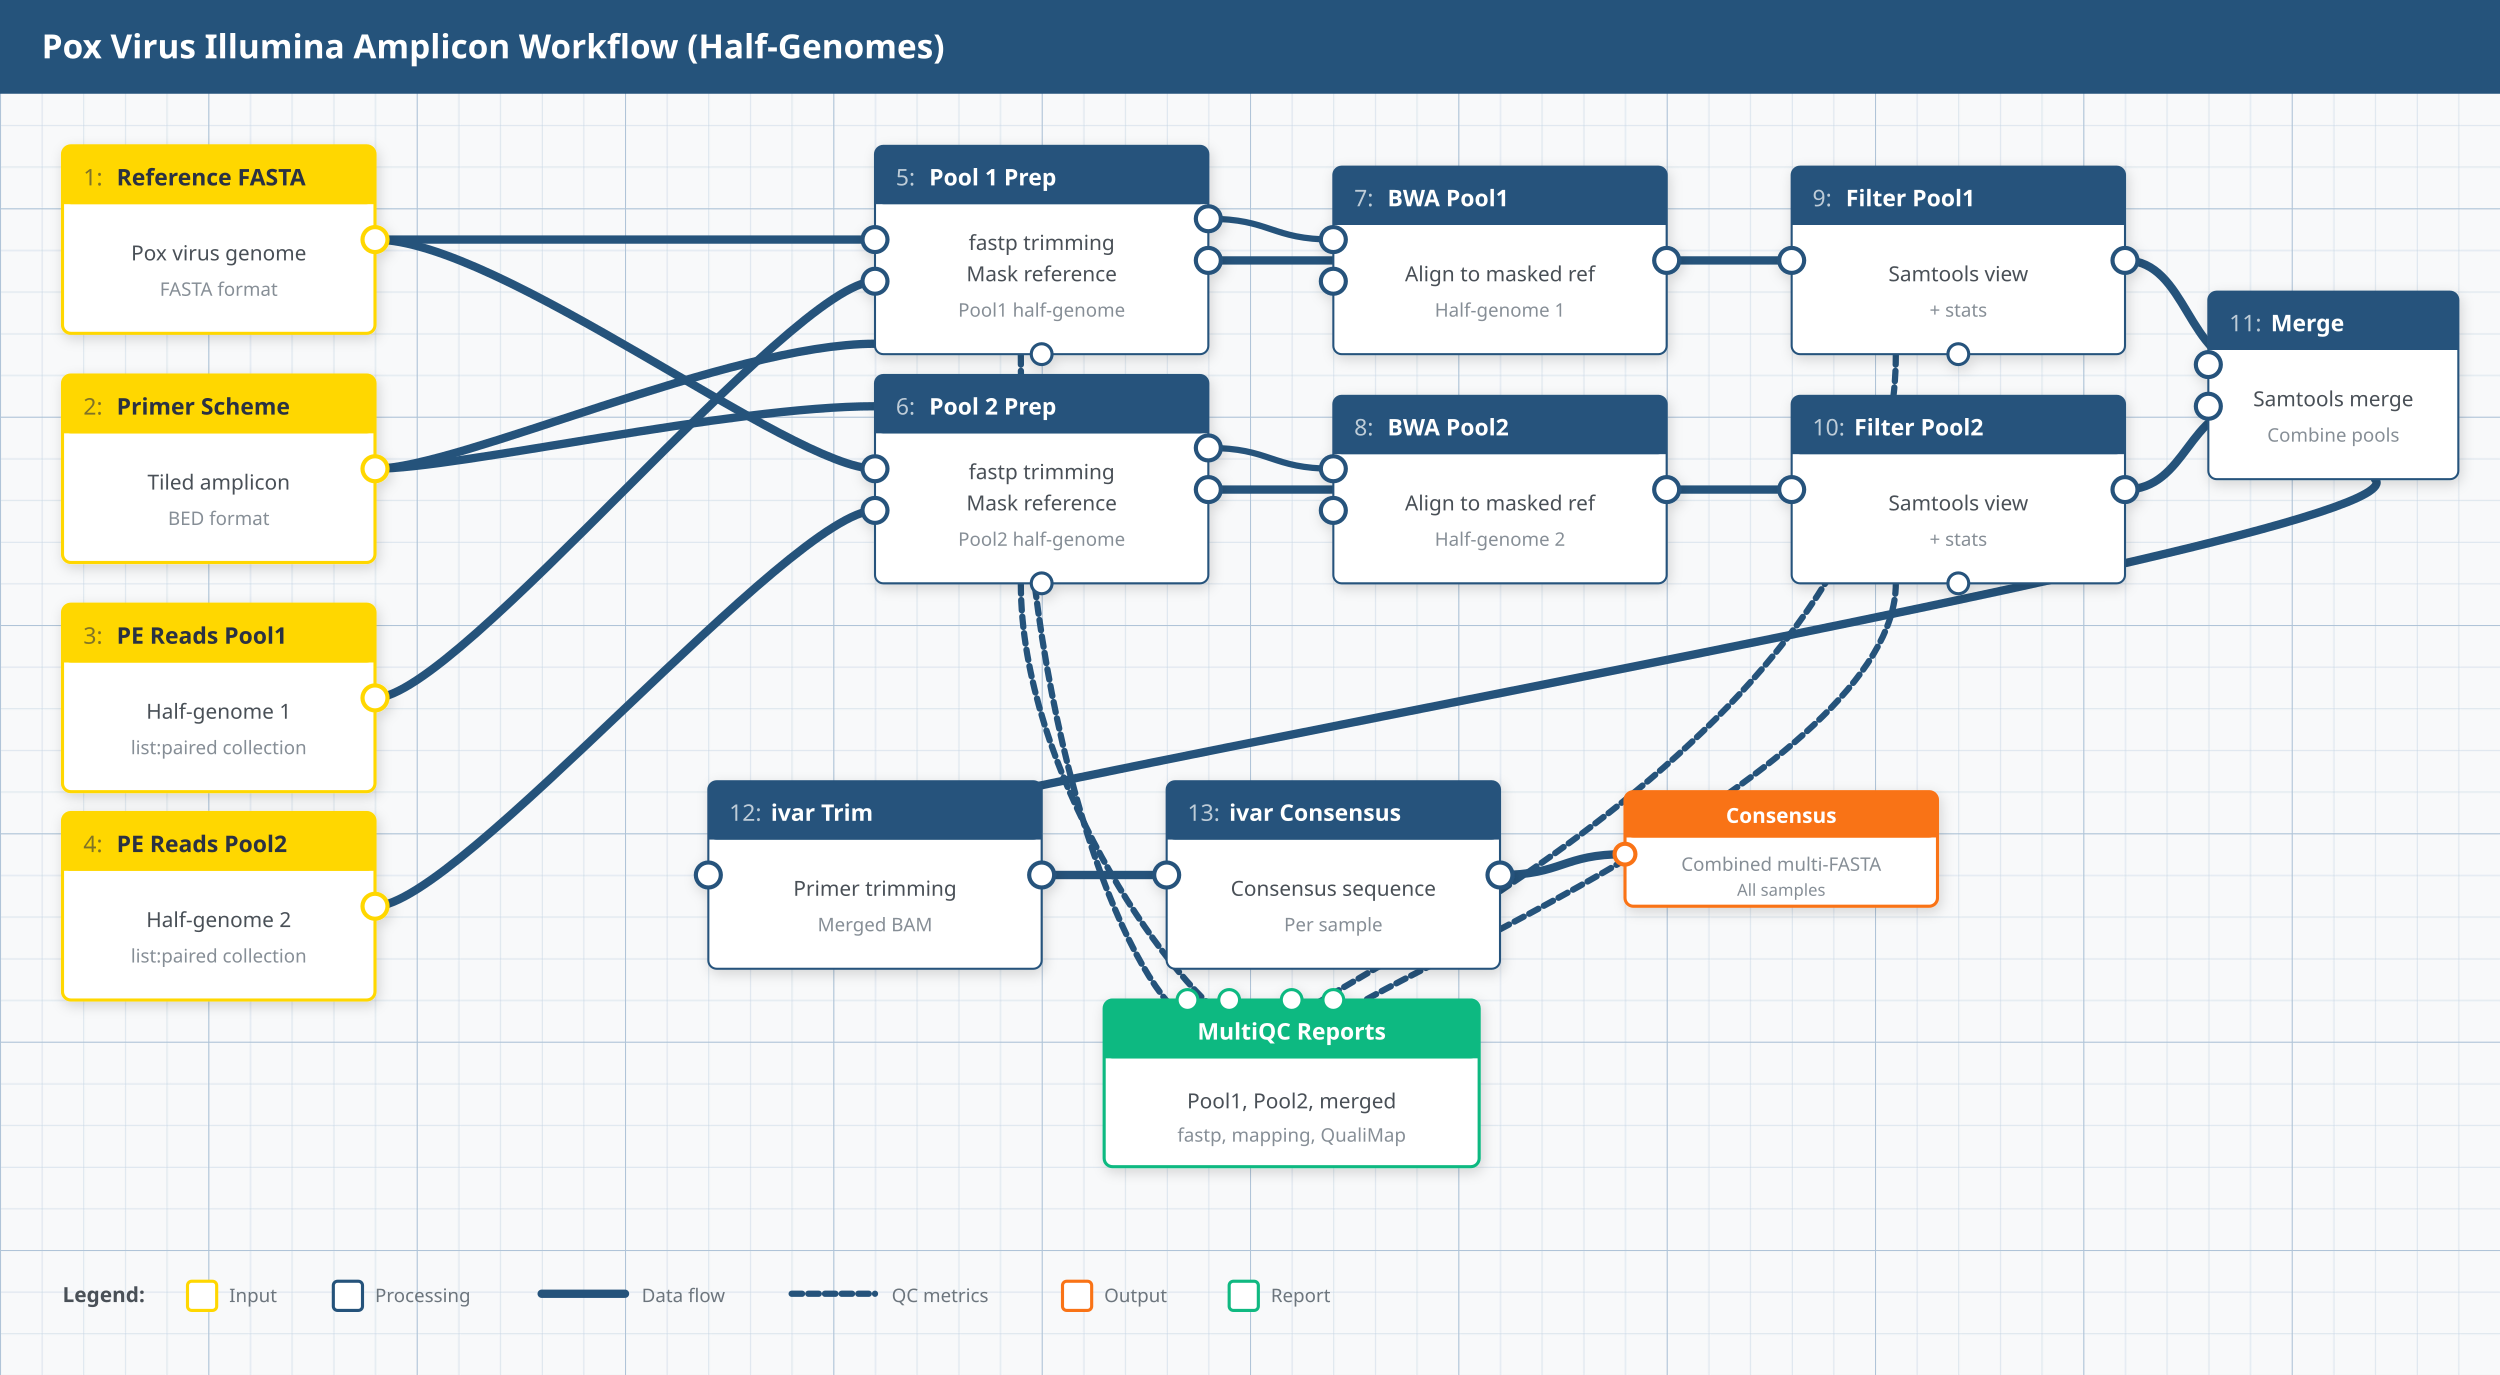
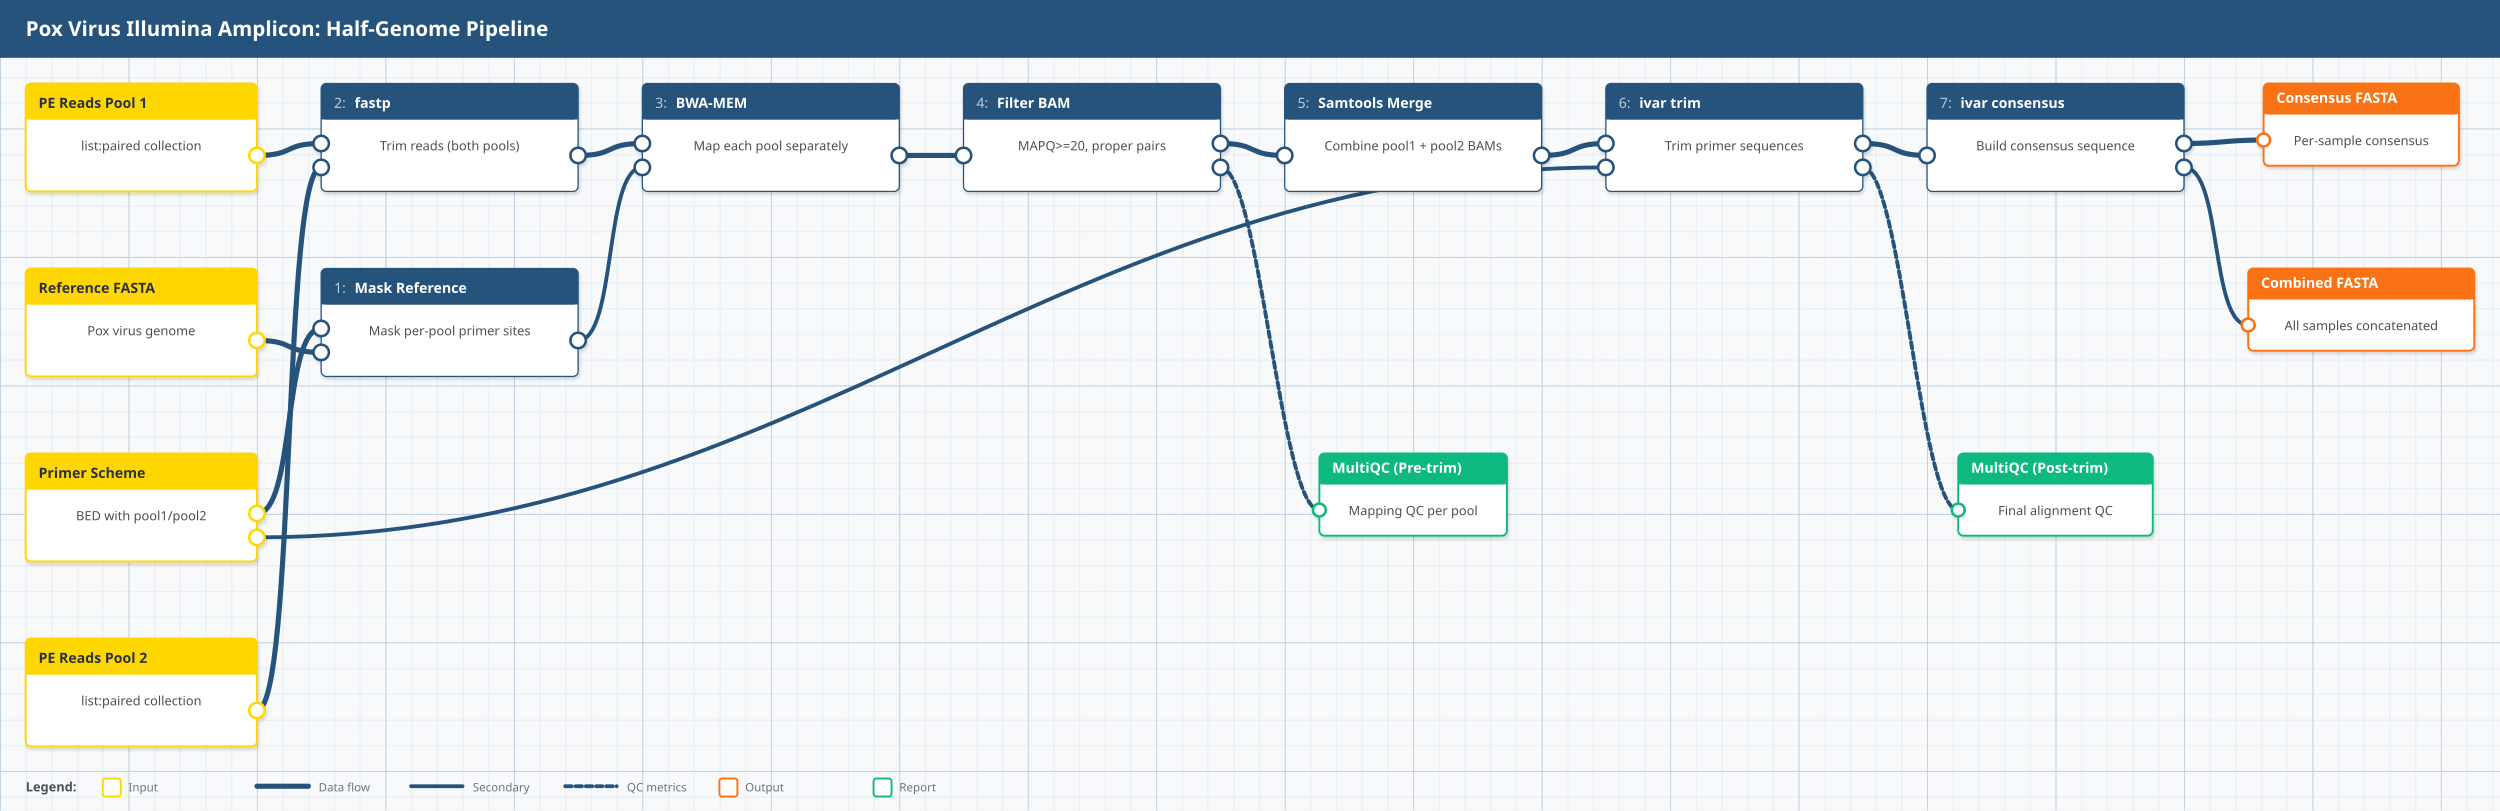
- <svg xmlns="http://www.w3.org/2000/svg" viewBox="0 0 1200 660" role="img" aria-label="Pox Virus Illumina Amplicon Half-Genome workflow diagram">
+ <svg xmlns="http://www.w3.org/2000/svg" viewBox="0 0 1946 631" aria-label="Pox Virus Illumina Amplicon: Half-Genome Pipeline" role="img">
  <defs>
-     <pattern id="grid" width="20" height="20" patternUnits="userSpaceOnUse">
+     <pattern id="wd-grid" width="20" height="20" patternUnits="userSpaceOnUse">
      <path d="M 20 0 L 0 0 0 20" fill="none" stroke="#c5d5e4" stroke-width="0.5" />
    </pattern>
-     <pattern id="grid-major" width="100" height="100" patternUnits="userSpaceOnUse">
-       <rect width="100" height="100" fill="url(#grid)" />
+     <pattern id="wd-grid-major" width="100" height="100" patternUnits="userSpaceOnUse">
+       <rect width="100" height="100" fill="url(#wd-grid)" />
      <path d="M 100 0 L 0 0 0 100" fill="none" stroke="#b0c4d8" stroke-width="1" />
    </pattern>
-     <style>
-       .connection { stroke: #25537b; stroke-width: 4; fill: none; stroke-linecap: round; }
-       .connection-qc { stroke: #25537b; stroke-width: 3; fill: none; stroke-linecap: round; stroke-dasharray: 5 3; }
-       .connection-secondary { stroke: #25537b; stroke-width: 3; fill: none; stroke-linecap: round; }
-       .node-card { filter: drop-shadow(1px 2px 3px rgba(0,0,0,0.15)); }
-     </style>
+     <filter id="wd-shadow" x="-5%" y="-5%" width="115%" height="115%">
+       <feDropShadow dx="1" dy="2" stdDeviation="1.5" flood-opacity="0.15" />
+     </filter>
  </defs>
-   <rect width="1200" height="660" fill="#f8f9fa" />
-   <rect width="1200" height="660" fill="url(#grid-major)" />
-   <rect x="0" y="0" width="1200" height="45" fill="#25537b" />
-   <text x="20" y="28" font-family="system-ui, sans-serif" font-size="16" font-weight="600" fill="white">Pox Virus Illumina Amplicon Workflow (Half-Genomes)</text>
-   <path class="connection" d="M 180 115 C 240 115, 380 115, 420 115" />
-   <path class="connection" d="M 180 115 C 240 115, 380 225, 420 225" />
-   <path class="connection" d="M 180 225 C 220 225, 350 165, 420 165" />
-   <path class="connection" d="M 180 225 C 220 225, 350 195, 420 195" />
-   <path class="connection" d="M 180 335 C 220 335, 380 135, 420 135" />
-   <path class="connection" d="M 180 435 C 220 435, 380 245, 420 245" />
-   <path class="connection" d="M 580 125 C 615 125, 610 125, 640 125" />
-   <path class="connection-secondary" d="M 580 105 C 610 105, 610 115, 640 115" />
-   <path class="connection" d="M 580 235 C 615 235, 610 235, 640 235" />
-   <path class="connection-secondary" d="M 580 215 C 610 215, 610 225, 640 225" />
-   <path class="connection" d="M 800 125 C 835 125, 830 125, 860 125" />
-   <path class="connection" d="M 800 235 C 835 235, 830 235, 860 235" />
-   <path class="connection" d="M 1020 125 C 1050 125, 1050 175, 1080 175" />
-   <path class="connection" d="M 1020 235 C 1050 235, 1050 195, 1080 195" />
-   <path class="connection" d="M 1140 230 C 1170 260, 310 400, 340 420" />
-   <path class="connection" d="M 500 420 C 540 420, 530 420, 560 420" />
-   <path class="connection" d="M 720 420 C 750 420, 750 410, 780 410" />
-   <path class="connection-qc" d="M 490 170 C 490 350, 540 470, 570 490" />
-   <path class="connection-qc" d="M 490 280 C 490 370, 560 470, 590 490" />
-   <path class="connection-qc" d="M 910 170 C 910 350, 640 470, 620 490" />
-   <path class="connection-qc" d="M 910 280 C 910 370, 660 470, 640 490" />
-   <g class="node-card" transform="translate(30, 70)">
-     <rect width="150" height="90" rx="4" fill="white" stroke="#ffd700" stroke-width="1.5" />
-     <rect width="150" height="28" rx="4" fill="#ffd700" />
-     <rect x="0" y="24" width="150" height="4" fill="#ffd700" />
-     <text x="10" y="19" font-family="system-ui, sans-serif" font-size="11" fill="rgba(44,49,67,0.6)">1:</text>
-     <text x="26" y="19" font-family="system-ui, sans-serif" font-size="11" font-weight="600" fill="#2C3143">Reference FASTA</text>
-     <text x="75" y="55" text-anchor="middle" font-family="system-ui, sans-serif" font-size="10" fill="#495057">Pox virus genome</text>
-     <text x="75" y="72" text-anchor="middle" font-family="system-ui, sans-serif" font-size="9" fill="#868e96">FASTA format</text>
-     <circle cx="150" cy="45" r="6" fill="white" stroke="#ffd700" stroke-width="2" />
+   <rect width="1946" height="631" fill="#f8f9fa" />
+   <rect width="1946" height="631" fill="url(#wd-grid-major)" />
+   <rect x="0" y="0" width="1946" height="45" fill="#25537b" />
+   <text x="20" y="28" font-family="system-ui, sans-serif" font-size="16" font-weight="600" fill="white">Pox Virus Illumina Amplicon: Half-Genome Pipeline</text>
+   <path d="M 200.0 121.0 C 230.0 121.0, 220.0 111.7, 250.0 111.7" stroke="#25537b" fill="none" stroke-linecap="round" stroke-width="4" />
+   <path d="M 200.0 553.0 C 230.0 553.0, 220.0 130.3, 250.0 130.3" stroke="#25537b" fill="none" stroke-linecap="round" stroke-width="4" />
+   <path d="M 200.0 399.7 C 230.0 399.7, 220.0 255.7, 250.0 255.7" stroke="#25537b" fill="none" stroke-linecap="round" stroke-width="4" />
+   <path d="M 200.0 265.0 C 230.0 265.0, 220.0 274.3, 250.0 274.3" stroke="#25537b" fill="none" stroke-linecap="round" stroke-width="4" />
+   <path d="M 450.0 121.0 C 480.0 121.0, 470.0 111.7, 500.0 111.7" stroke="#25537b" fill="none" stroke-linecap="round" stroke-width="4" />
+   <path d="M 450.0 265.0 C 480.0 265.0, 470.0 130.3, 500.0 130.3" stroke="#25537b" fill="none" stroke-linecap="round" stroke-width="3" />
+   <path d="M 700.0 121.0 C 730.0 121.0, 720.0 121.0, 750.0 121.0" stroke="#25537b" fill="none" stroke-linecap="round" stroke-width="4" />
+   <path d="M 950.0 111.7 C 980.0 111.7, 970.0 121.0, 1000.0 121.0" stroke="#25537b" fill="none" stroke-linecap="round" stroke-width="4" />
+   <path d="M 1200.0 121.0 C 1230.0 121.0, 1220.0 111.7, 1250.0 111.7" stroke="#25537b" fill="none" stroke-linecap="round" stroke-width="4" />
+   <path d="M 200.0 418.3 C 620.0 418.3, 830.0 130.3, 1250.0 130.3" stroke="#25537b" fill="none" stroke-linecap="round" stroke-width="3" />
+   <path d="M 1450.0 111.7 C 1480.0 111.7, 1470.0 121.0, 1500.0 121.0" stroke="#25537b" fill="none" stroke-linecap="round" stroke-width="4" />
+   <path d="M 1700.0 111.7 C 1730.0 111.7, 1732.0 109.0, 1762.0 109.0" stroke="#25537b" fill="none" stroke-linecap="round" stroke-width="4" />
+   <path d="M 1700.0 130.3 C 1730.0 130.3, 1720.0 253.0, 1750.0 253.0" stroke="#25537b" fill="none" stroke-linecap="round" stroke-width="3" />
+   <path d="M 950.0 130.3 C 980.8 130.3, 996.2 397.0, 1027.0 397.0" stroke="#25537b" fill="none" stroke-linecap="round" stroke-width="3" stroke-dasharray="5 3" />
+   <path d="M 1450.0 130.3 C 1480.0 130.3, 1494.3 397.0, 1524.3 397.0" stroke="#25537b" fill="none" stroke-linecap="round" stroke-width="3" stroke-dasharray="5 3" />
+   <g filter="url(#wd-shadow)" transform="translate(20.0, 209.0)">
+     <rect width="180.0" height="84.0" rx="4" fill="white" stroke="#ffd700" stroke-width="1.5" />
+     <rect width="180.0" height="28" rx="4" fill="#ffd700" />
+     <rect x="0" y="24" width="180.0" height="4" fill="#ffd700" />
+     <text x="10" y="19" font-family="system-ui, sans-serif" font-size="11" font-weight="600" fill="#2C3143">Reference FASTA</text>
+     <text x="90.0" y="52" text-anchor="middle" font-family="system-ui, sans-serif" font-size="10" fill="#495057">Pox virus genome</text>
+     <circle cx="180.0" cy="56.0" r="6" fill="white" stroke="#ffd700" stroke-width="2" />
  </g>
-   <g class="node-card" transform="translate(30, 180)">
-     <rect width="150" height="90" rx="4" fill="white" stroke="#ffd700" stroke-width="1.5" />
-     <rect width="150" height="28" rx="4" fill="#ffd700" />
-     <rect x="0" y="24" width="150" height="4" fill="#ffd700" />
-     <text x="10" y="19" font-family="system-ui, sans-serif" font-size="11" fill="rgba(44,49,67,0.6)">2:</text>
-     <text x="26" y="19" font-family="system-ui, sans-serif" font-size="11" font-weight="600" fill="#2C3143">Primer Scheme</text>
-     <text x="75" y="55" text-anchor="middle" font-family="system-ui, sans-serif" font-size="10" fill="#495057">Tiled amplicon</text>
-     <text x="75" y="72" text-anchor="middle" font-family="system-ui, sans-serif" font-size="9" fill="#868e96">BED format</text>
-     <circle cx="150" cy="45" r="6" fill="white" stroke="#ffd700" stroke-width="2" />
+   <g filter="url(#wd-shadow)" transform="translate(20.0, 353.0)">
+     <rect width="180.0" height="84.0" rx="4" fill="white" stroke="#ffd700" stroke-width="1.5" />
+     <rect width="180.0" height="28" rx="4" fill="#ffd700" />
+     <rect x="0" y="24" width="180.0" height="4" fill="#ffd700" />
+     <text x="10" y="19" font-family="system-ui, sans-serif" font-size="11" font-weight="600" fill="#2C3143">Primer Scheme</text>
+     <text x="90.0" y="52" text-anchor="middle" font-family="system-ui, sans-serif" font-size="10" fill="#495057">BED with pool1/pool2</text>
+     <circle cx="180.0" cy="46.7" r="6" fill="white" stroke="#ffd700" stroke-width="2" />
+     <circle cx="180.0" cy="65.3" r="6" fill="white" stroke="#ffd700" stroke-width="2" />
  </g>
-   <g class="node-card" transform="translate(30, 290)">
-     <rect width="150" height="90" rx="4" fill="white" stroke="#ffd700" stroke-width="1.5" />
-     <rect width="150" height="28" rx="4" fill="#ffd700" />
-     <rect x="0" y="24" width="150" height="4" fill="#ffd700" />
-     <text x="10" y="19" font-family="system-ui, sans-serif" font-size="11" fill="rgba(44,49,67,0.6)">3:</text>
-     <text x="26" y="19" font-family="system-ui, sans-serif" font-size="11" font-weight="600" fill="#2C3143">PE Reads Pool1</text>
-     <text x="75" y="55" text-anchor="middle" font-family="system-ui, sans-serif" font-size="10" fill="#495057">Half-genome 1</text>
-     <text x="75" y="72" text-anchor="middle" font-family="system-ui, sans-serif" font-size="9" fill="#868e96">list:paired collection</text>
-     <circle cx="150" cy="45" r="6" fill="white" stroke="#ffd700" stroke-width="2" />
+   <g filter="url(#wd-shadow)" transform="translate(20.0, 65.0)">
+     <rect width="180.0" height="84.0" rx="4" fill="white" stroke="#ffd700" stroke-width="1.5" />
+     <rect width="180.0" height="28" rx="4" fill="#ffd700" />
+     <rect x="0" y="24" width="180.0" height="4" fill="#ffd700" />
+     <text x="10" y="19" font-family="system-ui, sans-serif" font-size="11" font-weight="600" fill="#2C3143">PE Reads Pool 1</text>
+     <text x="90.0" y="52" text-anchor="middle" font-family="system-ui, sans-serif" font-size="10" fill="#495057">list:paired collection</text>
+     <circle cx="180.0" cy="56.0" r="6" fill="white" stroke="#ffd700" stroke-width="2" />
  </g>
-   <g class="node-card" transform="translate(30, 390)">
-     <rect width="150" height="90" rx="4" fill="white" stroke="#ffd700" stroke-width="1.5" />
-     <rect width="150" height="28" rx="4" fill="#ffd700" />
-     <rect x="0" y="24" width="150" height="4" fill="#ffd700" />
-     <text x="10" y="19" font-family="system-ui, sans-serif" font-size="11" fill="rgba(44,49,67,0.6)">4:</text>
-     <text x="26" y="19" font-family="system-ui, sans-serif" font-size="11" font-weight="600" fill="#2C3143">PE Reads Pool2</text>
-     <text x="75" y="55" text-anchor="middle" font-family="system-ui, sans-serif" font-size="10" fill="#495057">Half-genome 2</text>
-     <text x="75" y="72" text-anchor="middle" font-family="system-ui, sans-serif" font-size="9" fill="#868e96">list:paired collection</text>
-     <circle cx="150" cy="45" r="6" fill="white" stroke="#ffd700" stroke-width="2" />
+   <g filter="url(#wd-shadow)" transform="translate(20.0, 497.0)">
+     <rect width="180.0" height="84.0" rx="4" fill="white" stroke="#ffd700" stroke-width="1.5" />
+     <rect width="180.0" height="28" rx="4" fill="#ffd700" />
+     <rect x="0" y="24" width="180.0" height="4" fill="#ffd700" />
+     <text x="10" y="19" font-family="system-ui, sans-serif" font-size="11" font-weight="600" fill="#2C3143">PE Reads Pool 2</text>
+     <text x="90.0" y="52" text-anchor="middle" font-family="system-ui, sans-serif" font-size="10" fill="#495057">list:paired collection</text>
+     <circle cx="180.0" cy="56.0" r="6" fill="white" stroke="#ffd700" stroke-width="2" />
  </g>
-   <g class="node-card" transform="translate(420, 70)">
-     <rect width="160" height="100" rx="4" fill="white" stroke="#25537b" stroke-width="1" />
-     <rect width="160" height="28" rx="4" fill="#25537b" />
-     <rect x="0" y="24" width="160" height="4" fill="#25537b" />
+   <g filter="url(#wd-shadow)" transform="translate(250.0, 209.0)">
+     <rect width="200.0" height="84.0" rx="4" fill="white" stroke="#25537b" stroke-width="1" />
+     <rect width="200.0" height="28" rx="4" fill="#25537b" />
+     <rect x="0" y="24" width="200.0" height="4" fill="#25537b" />
+     <text x="10" y="19" font-family="system-ui, sans-serif" font-size="11" fill="rgba(255,255,255,0.7)">1:</text>
+     <text x="26" y="19" font-family="system-ui, sans-serif" font-size="11" font-weight="600" fill="white">Mask Reference</text>
+     <text x="100.0" y="52" text-anchor="middle" font-family="system-ui, sans-serif" font-size="10" fill="#495057">Mask per-pool primer sites</text>
+     <circle cx="0.0" cy="46.7" r="6" fill="white" stroke="#25537b" stroke-width="2" />
+     <circle cx="0.0" cy="65.3" r="6" fill="white" stroke="#25537b" stroke-width="2" />
+     <circle cx="200.0" cy="56.0" r="6" fill="white" stroke="#25537b" stroke-width="2" />
+   </g>
+   <g filter="url(#wd-shadow)" transform="translate(250.0, 65.0)">
+     <rect width="200.0" height="84.0" rx="4" fill="white" stroke="#25537b" stroke-width="1" />
+     <rect width="200.0" height="28" rx="4" fill="#25537b" />
+     <rect x="0" y="24" width="200.0" height="4" fill="#25537b" />
+     <text x="10" y="19" font-family="system-ui, sans-serif" font-size="11" fill="rgba(255,255,255,0.7)">2:</text>
+     <text x="26" y="19" font-family="system-ui, sans-serif" font-size="11" font-weight="600" fill="white">fastp</text>
+     <text x="100.0" y="52" text-anchor="middle" font-family="system-ui, sans-serif" font-size="10" fill="#495057">Trim reads (both pools)</text>
+     <circle cx="0.0" cy="46.7" r="6" fill="white" stroke="#25537b" stroke-width="2" />
+     <circle cx="0.0" cy="65.3" r="6" fill="white" stroke="#25537b" stroke-width="2" />
+     <circle cx="200.0" cy="56.0" r="6" fill="white" stroke="#25537b" stroke-width="2" />
+   </g>
+   <g filter="url(#wd-shadow)" transform="translate(500.0, 65.0)">
+     <rect width="200.0" height="84.0" rx="4" fill="white" stroke="#25537b" stroke-width="1" />
+     <rect width="200.0" height="28" rx="4" fill="#25537b" />
+     <rect x="0" y="24" width="200.0" height="4" fill="#25537b" />
+     <text x="10" y="19" font-family="system-ui, sans-serif" font-size="11" fill="rgba(255,255,255,0.7)">3:</text>
+     <text x="26" y="19" font-family="system-ui, sans-serif" font-size="11" font-weight="600" fill="white">BWA-MEM</text>
+     <text x="100.0" y="52" text-anchor="middle" font-family="system-ui, sans-serif" font-size="10" fill="#495057">Map each pool separately</text>
+     <circle cx="0.0" cy="46.7" r="6" fill="white" stroke="#25537b" stroke-width="2" />
+     <circle cx="0.0" cy="65.3" r="6" fill="white" stroke="#25537b" stroke-width="2" />
+     <circle cx="200.0" cy="56.0" r="6" fill="white" stroke="#25537b" stroke-width="2" />
+   </g>
+   <g filter="url(#wd-shadow)" transform="translate(750.0, 65.0)">
+     <rect width="200.0" height="84.0" rx="4" fill="white" stroke="#25537b" stroke-width="1" />
+     <rect width="200.0" height="28" rx="4" fill="#25537b" />
+     <rect x="0" y="24" width="200.0" height="4" fill="#25537b" />
+     <text x="10" y="19" font-family="system-ui, sans-serif" font-size="11" fill="rgba(255,255,255,0.7)">4:</text>
+     <text x="26" y="19" font-family="system-ui, sans-serif" font-size="11" font-weight="600" fill="white">Filter BAM</text>
+     <text x="100.0" y="52" text-anchor="middle" font-family="system-ui, sans-serif" font-size="10" fill="#495057">MAPQ&gt;=20, proper pairs</text>
+     <circle cx="0.0" cy="56.0" r="6" fill="white" stroke="#25537b" stroke-width="2" />
+     <circle cx="200.0" cy="46.7" r="6" fill="white" stroke="#25537b" stroke-width="2" />
+     <circle cx="200.0" cy="65.3" r="6" fill="white" stroke="#25537b" stroke-width="2" />
+   </g>
+   <g filter="url(#wd-shadow)" transform="translate(1000.0, 65.0)">
+     <rect width="200.0" height="84.0" rx="4" fill="white" stroke="#25537b" stroke-width="1" />
+     <rect width="200.0" height="28" rx="4" fill="#25537b" />
+     <rect x="0" y="24" width="200.0" height="4" fill="#25537b" />
    <text x="10" y="19" font-family="system-ui, sans-serif" font-size="11" fill="rgba(255,255,255,0.7)">5:</text>
-     <text x="26" y="19" font-family="system-ui, sans-serif" font-size="11" font-weight="600" fill="white">Pool 1 Prep</text>
-     <text x="80" y="50" text-anchor="middle" font-family="system-ui, sans-serif" font-size="10" fill="#495057">fastp trimming</text>
-     <text x="80" y="65" text-anchor="middle" font-family="system-ui, sans-serif" font-size="10" fill="#495057">Mask reference</text>
-     <text x="80" y="82" text-anchor="middle" font-family="system-ui, sans-serif" font-size="9" fill="#868e96">Pool1 half-genome</text>
-     <circle cx="0" cy="45" r="6" fill="white" stroke="#25537b" stroke-width="2" />
-     <circle cx="0" cy="65" r="6" fill="white" stroke="#25537b" stroke-width="2" />
-     <circle cx="160" cy="35" r="6" fill="white" stroke="#25537b" stroke-width="2" />
-     <circle cx="160" cy="55" r="6" fill="white" stroke="#25537b" stroke-width="2" />
-     <circle cx="80" cy="100" r="5" fill="white" stroke="#25537b" stroke-width="1.5" />
+     <text x="26" y="19" font-family="system-ui, sans-serif" font-size="11" font-weight="600" fill="white">Samtools Merge</text>
+     <text x="100.0" y="52" text-anchor="middle" font-family="system-ui, sans-serif" font-size="10" fill="#495057">Combine pool1 + pool2 BAMs</text>
+     <circle cx="0.0" cy="56.0" r="6" fill="white" stroke="#25537b" stroke-width="2" />
+     <circle cx="200.0" cy="56.0" r="6" fill="white" stroke="#25537b" stroke-width="2" />
  </g>
-   <g class="node-card" transform="translate(420, 180)">
-     <rect width="160" height="100" rx="4" fill="white" stroke="#25537b" stroke-width="1" />
-     <rect width="160" height="28" rx="4" fill="#25537b" />
-     <rect x="0" y="24" width="160" height="4" fill="#25537b" />
+   <g filter="url(#wd-shadow)" transform="translate(1250.0, 65.0)">
+     <rect width="200.0" height="84.0" rx="4" fill="white" stroke="#25537b" stroke-width="1" />
+     <rect width="200.0" height="28" rx="4" fill="#25537b" />
+     <rect x="0" y="24" width="200.0" height="4" fill="#25537b" />
    <text x="10" y="19" font-family="system-ui, sans-serif" font-size="11" fill="rgba(255,255,255,0.7)">6:</text>
-     <text x="26" y="19" font-family="system-ui, sans-serif" font-size="11" font-weight="600" fill="white">Pool 2 Prep</text>
-     <text x="80" y="50" text-anchor="middle" font-family="system-ui, sans-serif" font-size="10" fill="#495057">fastp trimming</text>
-     <text x="80" y="65" text-anchor="middle" font-family="system-ui, sans-serif" font-size="10" fill="#495057">Mask reference</text>
-     <text x="80" y="82" text-anchor="middle" font-family="system-ui, sans-serif" font-size="9" fill="#868e96">Pool2 half-genome</text>
-     <circle cx="0" cy="45" r="6" fill="white" stroke="#25537b" stroke-width="2" />
-     <circle cx="0" cy="65" r="6" fill="white" stroke="#25537b" stroke-width="2" />
-     <circle cx="160" cy="35" r="6" fill="white" stroke="#25537b" stroke-width="2" />
-     <circle cx="160" cy="55" r="6" fill="white" stroke="#25537b" stroke-width="2" />
-     <circle cx="80" cy="100" r="5" fill="white" stroke="#25537b" stroke-width="1.5" />
+     <text x="26" y="19" font-family="system-ui, sans-serif" font-size="11" font-weight="600" fill="white">ivar trim</text>
+     <text x="100.0" y="52" text-anchor="middle" font-family="system-ui, sans-serif" font-size="10" fill="#495057">Trim primer sequences</text>
+     <circle cx="0.0" cy="46.7" r="6" fill="white" stroke="#25537b" stroke-width="2" />
+     <circle cx="0.0" cy="65.3" r="6" fill="white" stroke="#25537b" stroke-width="2" />
+     <circle cx="200.0" cy="46.7" r="6" fill="white" stroke="#25537b" stroke-width="2" />
+     <circle cx="200.0" cy="65.3" r="6" fill="white" stroke="#25537b" stroke-width="2" />
  </g>
-   <g class="node-card" transform="translate(640, 80)">
-     <rect width="160" height="90" rx="4" fill="white" stroke="#25537b" stroke-width="1" />
-     <rect width="160" height="28" rx="4" fill="#25537b" />
-     <rect x="0" y="24" width="160" height="4" fill="#25537b" />
+   <g filter="url(#wd-shadow)" transform="translate(1500.0, 65.0)">
+     <rect width="200.0" height="84.0" rx="4" fill="white" stroke="#25537b" stroke-width="1" />
+     <rect width="200.0" height="28" rx="4" fill="#25537b" />
+     <rect x="0" y="24" width="200.0" height="4" fill="#25537b" />
    <text x="10" y="19" font-family="system-ui, sans-serif" font-size="11" fill="rgba(255,255,255,0.7)">7:</text>
-     <text x="26" y="19" font-family="system-ui, sans-serif" font-size="11" font-weight="600" fill="white">BWA Pool1</text>
-     <text x="80" y="55" text-anchor="middle" font-family="system-ui, sans-serif" font-size="10" fill="#495057">Align to masked ref</text>
-     <text x="80" y="72" text-anchor="middle" font-family="system-ui, sans-serif" font-size="9" fill="#868e96">Half-genome 1</text>
-     <circle cx="0" cy="35" r="6" fill="white" stroke="#25537b" stroke-width="2" />
-     <circle cx="0" cy="55" r="6" fill="white" stroke="#25537b" stroke-width="2" />
-     <circle cx="160" cy="45" r="6" fill="white" stroke="#25537b" stroke-width="2" />
+     <text x="26" y="19" font-family="system-ui, sans-serif" font-size="11" font-weight="600" fill="white">ivar consensus</text>
+     <text x="100.0" y="52" text-anchor="middle" font-family="system-ui, sans-serif" font-size="10" fill="#495057">Build consensus sequence</text>
+     <circle cx="0.0" cy="56.0" r="6" fill="white" stroke="#25537b" stroke-width="2" />
+     <circle cx="200.0" cy="46.7" r="6" fill="white" stroke="#25537b" stroke-width="2" />
+     <circle cx="200.0" cy="65.3" r="6" fill="white" stroke="#25537b" stroke-width="2" />
  </g>
-   <g class="node-card" transform="translate(640, 190)">
-     <rect width="160" height="90" rx="4" fill="white" stroke="#25537b" stroke-width="1" />
-     <rect width="160" height="28" rx="4" fill="#25537b" />
-     <rect x="0" y="24" width="160" height="4" fill="#25537b" />
-     <text x="10" y="19" font-family="system-ui, sans-serif" font-size="11" fill="rgba(255,255,255,0.7)">8:</text>
-     <text x="26" y="19" font-family="system-ui, sans-serif" font-size="11" font-weight="600" fill="white">BWA Pool2</text>
-     <text x="80" y="55" text-anchor="middle" font-family="system-ui, sans-serif" font-size="10" fill="#495057">Align to masked ref</text>
-     <text x="80" y="72" text-anchor="middle" font-family="system-ui, sans-serif" font-size="9" fill="#868e96">Half-genome 2</text>
-     <circle cx="0" cy="35" r="6" fill="white" stroke="#25537b" stroke-width="2" />
-     <circle cx="0" cy="55" r="6" fill="white" stroke="#25537b" stroke-width="2" />
-     <circle cx="160" cy="45" r="6" fill="white" stroke="#25537b" stroke-width="2" />
+   <g filter="url(#wd-shadow)" transform="translate(1762.0, 65.0)">
+     <rect width="152.0" height="64.0" rx="4" fill="white" stroke="#f97316" stroke-width="1.5" />
+     <rect width="152.0" height="24" rx="4" fill="#f97316" />
+     <rect x="0" y="20" width="152.0" height="4" fill="#f97316" />
+     <text x="10" y="15" font-family="system-ui, sans-serif" font-size="11" font-weight="600" fill="white">Consensus FASTA</text>
+     <text x="76.0" y="48" text-anchor="middle" font-family="system-ui, sans-serif" font-size="10" fill="#495057">Per-sample consensus</text>
+     <circle cx="0.0" cy="44.0" r="5" fill="white" stroke="#f97316" stroke-width="2" />
  </g>
-   <g class="node-card" transform="translate(860, 80)">
-     <rect width="160" height="90" rx="4" fill="white" stroke="#25537b" stroke-width="1" />
-     <rect width="160" height="28" rx="4" fill="#25537b" />
-     <rect x="0" y="24" width="160" height="4" fill="#25537b" />
-     <text x="10" y="19" font-family="system-ui, sans-serif" font-size="11" fill="rgba(255,255,255,0.7)">9:</text>
-     <text x="26" y="19" font-family="system-ui, sans-serif" font-size="11" font-weight="600" fill="white">Filter Pool1</text>
-     <text x="80" y="55" text-anchor="middle" font-family="system-ui, sans-serif" font-size="10" fill="#495057">Samtools view</text>
-     <text x="80" y="72" text-anchor="middle" font-family="system-ui, sans-serif" font-size="9" fill="#868e96">+ stats</text>
-     <circle cx="0" cy="45" r="6" fill="white" stroke="#25537b" stroke-width="2" />
-     <circle cx="160" cy="45" r="6" fill="white" stroke="#25537b" stroke-width="2" />
-     <circle cx="80" cy="90" r="5" fill="white" stroke="#25537b" stroke-width="1.5" />
+   <g filter="url(#wd-shadow)" transform="translate(1750.0, 209.0)">
+     <rect width="176.0" height="64.0" rx="4" fill="white" stroke="#f97316" stroke-width="1.5" />
+     <rect width="176.0" height="24" rx="4" fill="#f97316" />
+     <rect x="0" y="20" width="176.0" height="4" fill="#f97316" />
+     <text x="10" y="15" font-family="system-ui, sans-serif" font-size="11" font-weight="600" fill="white">Combined FASTA</text>
+     <text x="88.0" y="48" text-anchor="middle" font-family="system-ui, sans-serif" font-size="10" fill="#495057">All samples concatenated</text>
+     <circle cx="0.0" cy="44.0" r="5" fill="white" stroke="#f97316" stroke-width="2" />
  </g>
-   <g class="node-card" transform="translate(860, 190)">
-     <rect width="160" height="90" rx="4" fill="white" stroke="#25537b" stroke-width="1" />
-     <rect width="160" height="28" rx="4" fill="#25537b" />
-     <rect x="0" y="24" width="160" height="4" fill="#25537b" />
-     <text x="10" y="19" font-family="system-ui, sans-serif" font-size="11" fill="rgba(255,255,255,0.7)">10:</text>
-     <text x="30" y="19" font-family="system-ui, sans-serif" font-size="11" font-weight="600" fill="white">Filter Pool2</text>
-     <text x="80" y="55" text-anchor="middle" font-family="system-ui, sans-serif" font-size="10" fill="#495057">Samtools view</text>
-     <text x="80" y="72" text-anchor="middle" font-family="system-ui, sans-serif" font-size="9" fill="#868e96">+ stats</text>
-     <circle cx="0" cy="45" r="6" fill="white" stroke="#25537b" stroke-width="2" />
-     <circle cx="160" cy="45" r="6" fill="white" stroke="#25537b" stroke-width="2" />
-     <circle cx="80" cy="90" r="5" fill="white" stroke="#25537b" stroke-width="1.5" />
+   <g filter="url(#wd-shadow)" transform="translate(1027.0, 353.0)">
+     <rect width="146.0" height="64.0" rx="4" fill="white" stroke="#10b981" stroke-width="1.5" />
+     <rect width="146.0" height="24" rx="4" fill="#10b981" />
+     <rect x="0" y="20" width="146.0" height="4" fill="#10b981" />
+     <text x="10" y="15" font-family="system-ui, sans-serif" font-size="11" font-weight="600" fill="white">MultiQC (Pre-trim)</text>
+     <text x="73.0" y="48" text-anchor="middle" font-family="system-ui, sans-serif" font-size="10" fill="#495057">Mapping QC per pool</text>
+     <circle cx="0.0" cy="44.0" r="5" fill="white" stroke="#10b981" stroke-width="2" />
  </g>
-   <g class="node-card" transform="translate(1060, 140)">
-     <rect width="120" height="90" rx="4" fill="white" stroke="#25537b" stroke-width="1" />
-     <rect width="120" height="28" rx="4" fill="#25537b" />
-     <rect x="0" y="24" width="120" height="4" fill="#25537b" />
-     <text x="10" y="19" font-family="system-ui, sans-serif" font-size="11" fill="rgba(255,255,255,0.7)">11:</text>
-     <text x="30" y="19" font-family="system-ui, sans-serif" font-size="11" font-weight="600" fill="white">Merge</text>
-     <text x="60" y="55" text-anchor="middle" font-family="system-ui, sans-serif" font-size="10" fill="#495057">Samtools merge</text>
-     <text x="60" y="72" text-anchor="middle" font-family="system-ui, sans-serif" font-size="9" fill="#868e96">Combine pools</text>
-     <circle cx="0" cy="35" r="6" fill="white" stroke="#25537b" stroke-width="2" />
-     <circle cx="0" cy="55" r="6" fill="white" stroke="#25537b" stroke-width="2" />
+   <g filter="url(#wd-shadow)" transform="translate(1524.3, 353.0)">
+     <rect width="151.4" height="64.0" rx="4" fill="white" stroke="#10b981" stroke-width="1.5" />
+     <rect width="151.4" height="24" rx="4" fill="#10b981" />
+     <rect x="0" y="20" width="151.4" height="4" fill="#10b981" />
+     <text x="10" y="15" font-family="system-ui, sans-serif" font-size="11" font-weight="600" fill="white">MultiQC (Post-trim)</text>
+     <text x="75.7" y="48" text-anchor="middle" font-family="system-ui, sans-serif" font-size="10" fill="#495057">Final alignment QC</text>
+     <circle cx="0.0" cy="44.0" r="5" fill="white" stroke="#10b981" stroke-width="2" />
  </g>
-   <g class="node-card" transform="translate(340, 375)">
-     <rect width="160" height="90" rx="4" fill="white" stroke="#25537b" stroke-width="1" />
-     <rect width="160" height="28" rx="4" fill="#25537b" />
-     <rect x="0" y="24" width="160" height="4" fill="#25537b" />
-     <text x="10" y="19" font-family="system-ui, sans-serif" font-size="11" fill="rgba(255,255,255,0.7)">12:</text>
-     <text x="30" y="19" font-family="system-ui, sans-serif" font-size="11" font-weight="600" fill="white">ivar Trim</text>
-     <text x="80" y="55" text-anchor="middle" font-family="system-ui, sans-serif" font-size="10" fill="#495057">Primer trimming</text>
-     <text x="80" y="72" text-anchor="middle" font-family="system-ui, sans-serif" font-size="9" fill="#868e96">Merged BAM</text>
-     <circle cx="0" cy="45" r="6" fill="white" stroke="#25537b" stroke-width="2" />
-     <circle cx="160" cy="45" r="6" fill="white" stroke="#25537b" stroke-width="2" />
-   </g>
-   <g class="node-card" transform="translate(560, 375)">
-     <rect width="160" height="90" rx="4" fill="white" stroke="#25537b" stroke-width="1" />
-     <rect width="160" height="28" rx="4" fill="#25537b" />
-     <rect x="0" y="24" width="160" height="4" fill="#25537b" />
-     <text x="10" y="19" font-family="system-ui, sans-serif" font-size="11" fill="rgba(255,255,255,0.7)">13:</text>
-     <text x="30" y="19" font-family="system-ui, sans-serif" font-size="11" font-weight="600" fill="white">ivar Consensus</text>
-     <text x="80" y="55" text-anchor="middle" font-family="system-ui, sans-serif" font-size="10" fill="#495057">Consensus sequence</text>
-     <text x="80" y="72" text-anchor="middle" font-family="system-ui, sans-serif" font-size="9" fill="#868e96">Per sample</text>
-     <circle cx="0" cy="45" r="6" fill="white" stroke="#25537b" stroke-width="2" />
-     <circle cx="160" cy="45" r="6" fill="white" stroke="#25537b" stroke-width="2" />
-   </g>
-   <g class="node-card" transform="translate(780, 380)">
-     <rect width="150" height="55" rx="4" fill="white" stroke="#f97316" stroke-width="1.5" />
-     <rect width="150" height="22" rx="4" fill="#f97316" />
-     <rect x="0" y="18" width="150" height="4" fill="#f97316" />
-     <text x="75" y="15" text-anchor="middle" font-family="system-ui, sans-serif" font-size="10" font-weight="600" fill="white">Consensus</text>
-     <text x="75" y="38" text-anchor="middle" font-family="system-ui, sans-serif" font-size="9" fill="#868e96">Combined multi-FASTA</text>
-     <text x="75" y="50" text-anchor="middle" font-family="system-ui, sans-serif" font-size="8" fill="#868e96">All samples</text>
-     <circle cx="0" cy="30" r="5" fill="white" stroke="#f97316" stroke-width="2" />
-   </g>
-   <g class="node-card" transform="translate(530, 480)">
-     <rect width="180" height="80" rx="4" fill="white" stroke="#10b981" stroke-width="1.5" />
-     <rect width="180" height="28" rx="4" fill="#10b981" />
-     <rect x="0" y="24" width="180" height="4" fill="#10b981" />
-     <text x="90" y="19" text-anchor="middle" font-family="system-ui, sans-serif" font-size="11" font-weight="600" fill="white">MultiQC Reports</text>
-     <text x="90" y="52" text-anchor="middle" font-family="system-ui, sans-serif" font-size="10" fill="#495057">Pool1, Pool2, merged</text>
-     <text x="90" y="68" text-anchor="middle" font-family="system-ui, sans-serif" font-size="9" fill="#868e96">fastp, mapping, QualiMap</text>
-     <circle cx="40" cy="0" r="5" fill="white" stroke="#10b981" stroke-width="1.5" />
-     <circle cx="60" cy="0" r="5" fill="white" stroke="#10b981" stroke-width="1.5" />
-     <circle cx="90" cy="0" r="5" fill="white" stroke="#10b981" stroke-width="1.5" />
-     <circle cx="110" cy="0" r="5" fill="white" stroke="#10b981" stroke-width="1.5" />
-   </g>
-   <g transform="translate(30, 625)">
+   <g transform="translate(20, 616)">
    <text x="0" y="0" font-family="system-ui, sans-serif" font-size="10" font-weight="600" fill="#495057">Legend:</text>
    <rect x="60" y="-10" width="14" height="14" rx="2" fill="white" stroke="#ffd700" stroke-width="1.5" />
    <text x="80" y="0" font-family="system-ui, sans-serif" font-size="9" fill="#6c757d">Input</text>
-     <rect x="130" y="-10" width="14" height="14" rx="2" fill="white" stroke="#25537b" stroke-width="1.5" />
-     <text x="150" y="0" font-family="system-ui, sans-serif" font-size="9" fill="#6c757d">Processing</text>
-     <line x1="230" y1="-4" x2="270" y2="-4" stroke="#25537b" stroke-width="4" stroke-linecap="round" />
-     <text x="278" y="0" font-family="system-ui, sans-serif" font-size="9" fill="#6c757d">Data flow</text>
-     <line x1="350" y1="-4" x2="390" y2="-4" stroke="#25537b" stroke-width="3" stroke-linecap="round" stroke-dasharray="5 3" />
-     <text x="398" y="0" font-family="system-ui, sans-serif" font-size="9" fill="#6c757d">QC metrics</text>
-     <rect x="480" y="-10" width="14" height="14" rx="2" fill="white" stroke="#f97316" stroke-width="1.5" />
-     <text x="500" y="0" font-family="system-ui, sans-serif" font-size="9" fill="#6c757d">Output</text>
-     <rect x="560" y="-10" width="14" height="14" rx="2" fill="white" stroke="#10b981" stroke-width="1.5" />
-     <text x="580" y="0" font-family="system-ui, sans-serif" font-size="9" fill="#6c757d">Report</text>
+     <line x1="180" y1="-4" x2="220" y2="-4" stroke="#25537b" stroke-width="4" stroke-linecap="round" />
+     <text x="228" y="0" font-family="system-ui, sans-serif" font-size="9" fill="#6c757d">Data flow</text>
+     <line x1="300" y1="-4" x2="340" y2="-4" stroke="#25537b" stroke-width="3" stroke-linecap="round" />
+     <text x="348" y="0" font-family="system-ui, sans-serif" font-size="9" fill="#6c757d">Secondary</text>
+     <line x1="420" y1="-4" x2="460" y2="-4" stroke="#25537b" stroke-width="3" stroke-linecap="round" stroke-dasharray="5 3" />
+     <text x="468" y="0" font-family="system-ui, sans-serif" font-size="9" fill="#6c757d">QC metrics</text>
+     <rect x="540" y="-10" width="14" height="14" rx="2" fill="white" stroke="#f97316" stroke-width="1.5" />
+     <text x="560" y="0" font-family="system-ui, sans-serif" font-size="9" fill="#6c757d">Output</text>
+     <rect x="660" y="-10" width="14" height="14" rx="2" fill="white" stroke="#10b981" stroke-width="1.5" />
+     <text x="680" y="0" font-family="system-ui, sans-serif" font-size="9" fill="#6c757d">Report</text>
  </g>
</svg>
